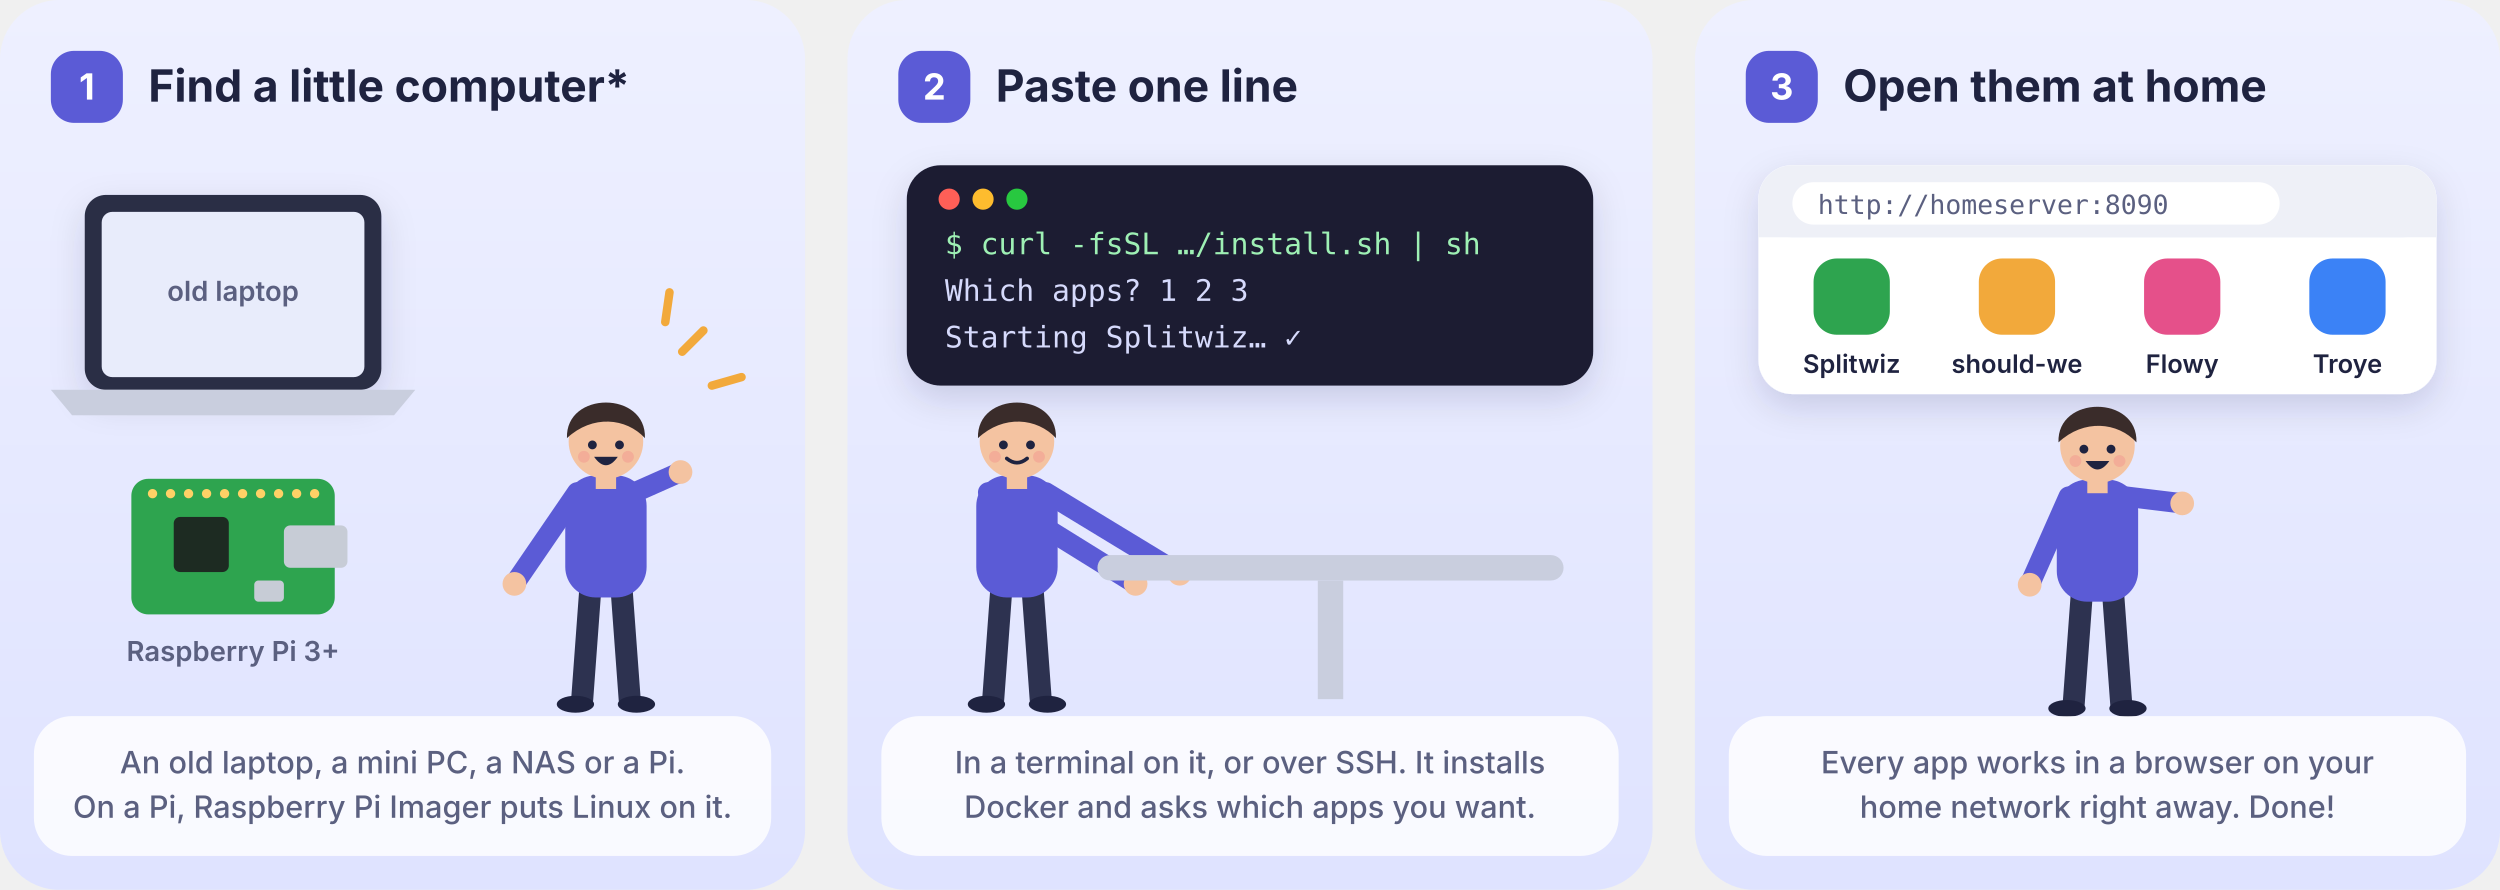
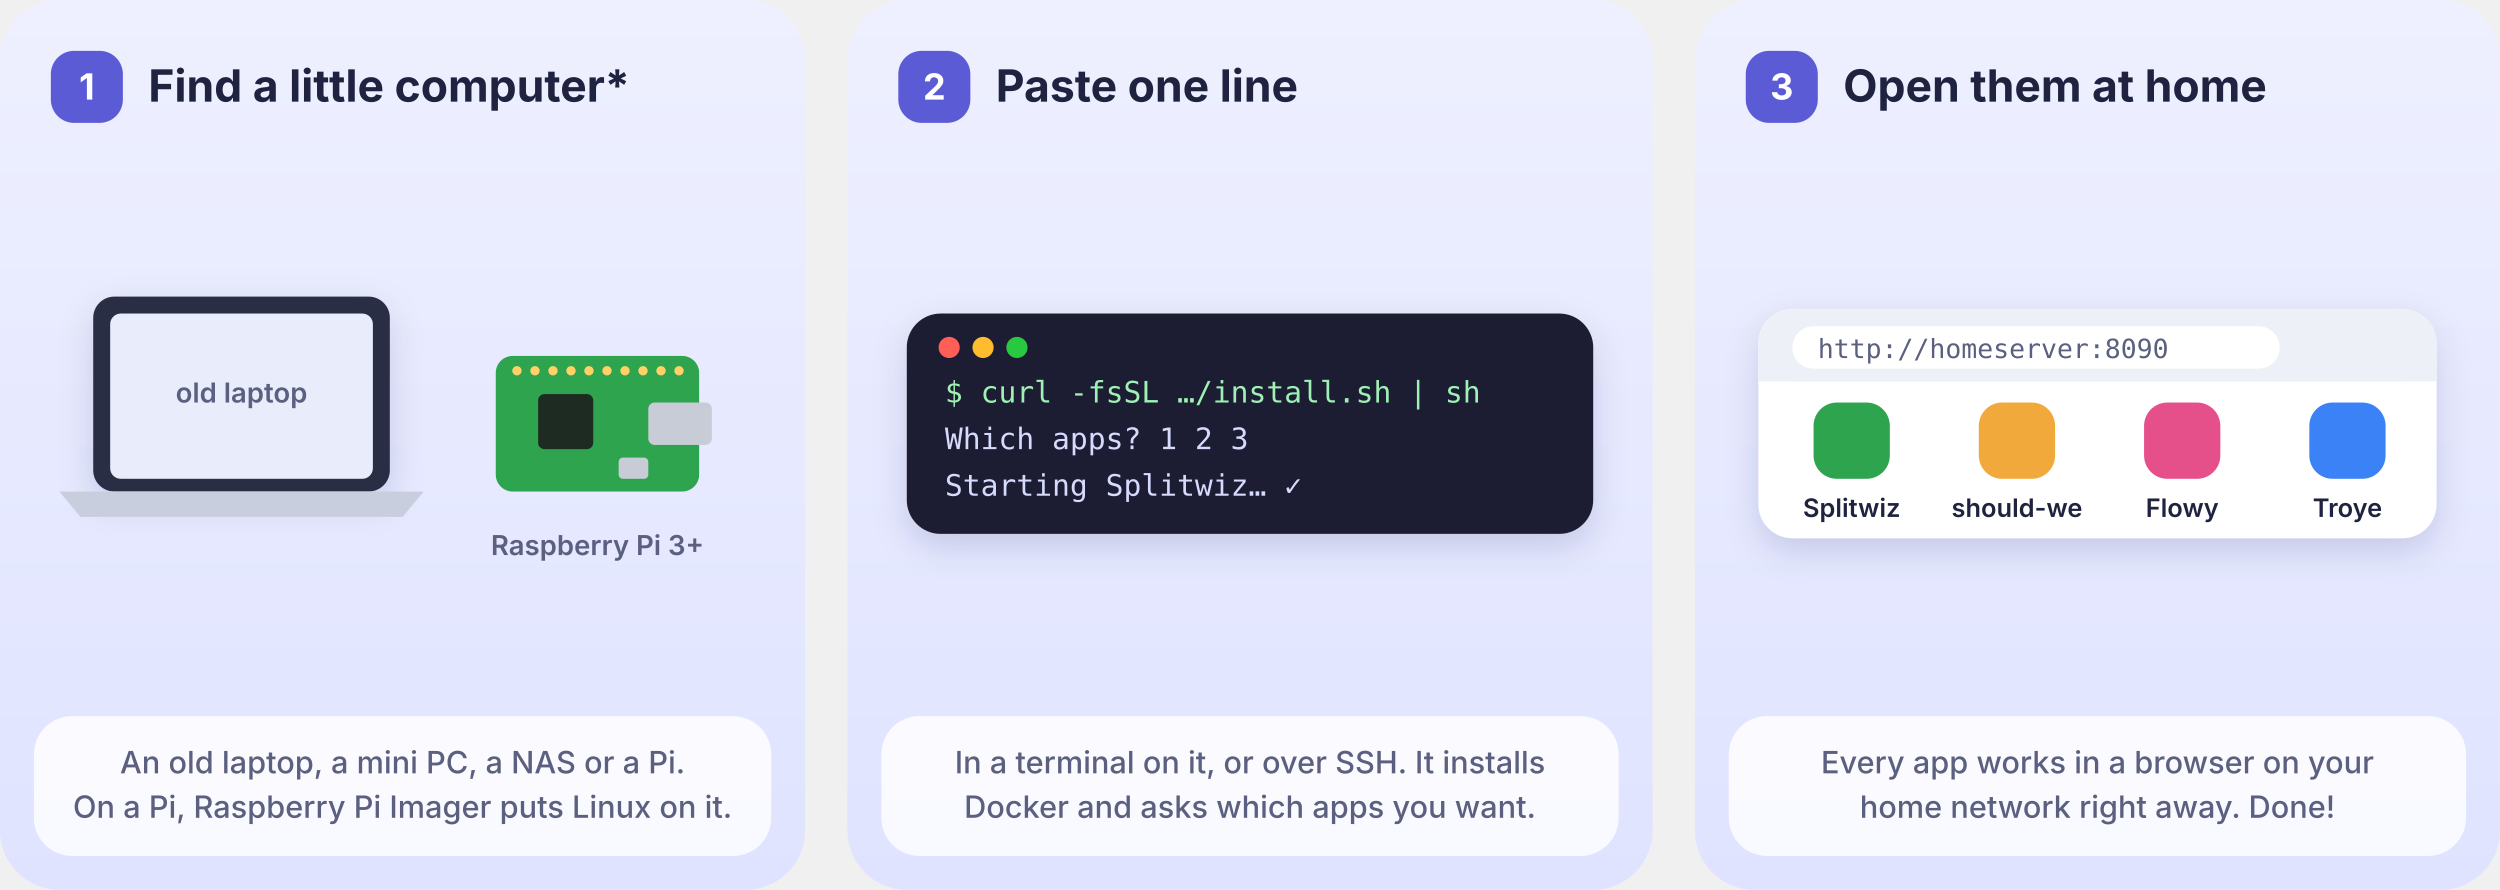
<svg xmlns="http://www.w3.org/2000/svg" viewBox="0 0 1180 420" width="1180" height="420" role="img" aria-labelledby="t d">
  <defs>
    <filter id="sh" x="-20%" y="-20%" width="140%" height="150%">
      <feDropShadow dx="0" dy="6" stdDeviation="8" flood-color="#1f2340" flood-opacity=".14" />
    </filter>
  </defs>
  <g transform="translate(0 0)">
    <linearGradient id="ga" x1="0" y1="0" x2="0" y2="1">
      <stop offset="0" stop-color="#eef0ff" />
      <stop offset="1" stop-color="#dfe3ff" />
    </linearGradient>
    <rect width="380" height="420" rx="28" fill="url(#ga)" />
    <rect x="24" y="24" width="34" height="34" rx="11" fill="#5b5bd6" />
    <text x="41" y="47" font-family="Inter,'Segoe UI',system-ui,-apple-system,Roboto,Helvetica,Arial,sans-serif" font-size="17" font-weight="700" fill="#fff" text-anchor="middle">1</text>
    <text x="70" y="48" font-family="Inter,'Segoe UI',system-ui,-apple-system,Roboto,Helvetica,Arial,sans-serif" font-size="21" font-weight="700" fill="#1f2340" text-anchor="start">Find a little computer*</text>
-     <rect x="40" y="92" width="140" height="92" rx="10" fill="#2a2e45" filter="url(#sh)" />
-     <rect x="48" y="100" width="124" height="78" rx="5" fill="#e8ecfb" />
-     <path d="M24 184 L196 184 L186 196 L34 196 Z" fill="#c9cede" />
-     <text x="110" y="142" font-family="Inter,'Segoe UI',system-ui,-apple-system,Roboto,Helvetica,Arial,sans-serif" font-size="13" font-weight="600" fill="#5b6080" text-anchor="middle">old laptop</text>
-     <g transform="translate(62 226) scale(1)">
-       <rect width="96" height="64" rx="8" fill="#2ea44f" />
-       <rect x="20" y="18" width="26" height="26" rx="3" fill="#1d2b22" />
-       <circle cx="10.0" cy="7" r="2.2" fill="#ffd166" />
-       <circle cx="18.5" cy="7" r="2.2" fill="#ffd166" />
-       <circle cx="27.0" cy="7" r="2.2" fill="#ffd166" />
-       <circle cx="35.5" cy="7" r="2.2" fill="#ffd166" />
-       <circle cx="44.0" cy="7" r="2.2" fill="#ffd166" />
-       <circle cx="52.5" cy="7" r="2.2" fill="#ffd166" />
-       <circle cx="61.0" cy="7" r="2.2" fill="#ffd166" />
-       <circle cx="69.5" cy="7" r="2.2" fill="#ffd166" />
-       <circle cx="78.0" cy="7" r="2.2" fill="#ffd166" />
-       <circle cx="86.5" cy="7" r="2.2" fill="#ffd166" />
-       <rect x="72" y="22" width="30" height="20" rx="3" fill="#c7ccd6" />
-       <rect x="58" y="48" width="14" height="10" rx="2" fill="#c7ccd6" />
+     <g transform="translate(0 0)">
+       <rect x="44" y="140" width="140" height="92" rx="10" fill="#2a2e45" filter="url(#sh)" />
+       <rect x="52" y="148" width="124" height="78" rx="5" fill="#e8ecfb" />
+       <path d="M28 232 L200 232 L190 244 L38 244 Z" fill="#c9cede" />
+       <text x="114" y="190" font-family="Inter,'Segoe UI',system-ui,-apple-system,Roboto,Helvetica,Arial,sans-serif" font-size="13" font-weight="600" fill="#5b6080" text-anchor="middle">old laptop</text>
+       <g transform="translate(234 168) scale(1)">
+         <rect width="96" height="64" rx="8" fill="#2ea44f" />
+         <rect x="20" y="18" width="26" height="26" rx="3" fill="#1d2b22" />
+         <circle cx="10.0" cy="7" r="2.2" fill="#ffd166" />
+         <circle cx="18.5" cy="7" r="2.2" fill="#ffd166" />
+         <circle cx="27.0" cy="7" r="2.2" fill="#ffd166" />
+         <circle cx="35.5" cy="7" r="2.2" fill="#ffd166" />
+         <circle cx="44.0" cy="7" r="2.2" fill="#ffd166" />
+         <circle cx="52.5" cy="7" r="2.2" fill="#ffd166" />
+         <circle cx="61.0" cy="7" r="2.2" fill="#ffd166" />
+         <circle cx="69.5" cy="7" r="2.2" fill="#ffd166" />
+         <circle cx="78.0" cy="7" r="2.2" fill="#ffd166" />
+         <circle cx="86.5" cy="7" r="2.2" fill="#ffd166" />
+         <rect x="72" y="22" width="30" height="20" rx="3" fill="#c7ccd6" />
+         <rect x="58" y="48" width="14" height="10" rx="2" fill="#c7ccd6" />
+       </g>
+       <text x="282" y="262" font-family="Inter,'Segoe UI',system-ui,-apple-system,Roboto,Helvetica,Arial,sans-serif" font-size="13" font-weight="600" fill="#5b6080" text-anchor="middle">Raspberry Pi 3+</text>
    </g>
-     <text x="110" y="312" font-family="Inter,'Segoe UI',system-ui,-apple-system,Roboto,Helvetica,Arial,sans-serif" font-size="13" font-weight="600" fill="#5b6080" text-anchor="middle">Raspberry Pi 3+</text>
-     <g transform="translate(286 330) scale(.8) translate(-286 -330)">
-       <path d="M277 262 L272 330" stroke="#2d3250" stroke-width="13" stroke-linecap="round" />
-       <ellipse cx="268" cy="333" rx="11" ry="5" fill="#1f2340" />
-       <path d="M295 262 L300 330" stroke="#2d3250" stroke-width="13" stroke-linecap="round" />
-       <ellipse cx="304" cy="333" rx="11" ry="5" fill="#1f2340" />
-       <path d="M269 208 L232 262" stroke="#5b5bd6" stroke-width="12" stroke-linecap="round" />
-       <circle cx="232" cy="262" r="7" fill="#f4c3a1" />
-       <path d="M303 208 L330 196" stroke="#5b5bd6" stroke-width="12" stroke-linecap="round" />
-       <circle cx="330" cy="196" r="7" fill="#f4c3a1" />
-       <rect x="262" y="198" width="48" height="72" rx="18" fill="#5b5bd6" />
-       <rect x="280" y="196" width="12" height="10" fill="#f4c3a1" />
-       <circle cx="286" cy="178" r="22" fill="#f4c3a1" />
-       <path d="M263 176 C262 148 310 148 309 176 C298 164 278 162 263 176 Z" fill="#3a2c2a" />
-       <circle cx="278" cy="180" r="2.6" fill="#1f2340" />
-       <circle cx="294" cy="180" r="2.6" fill="#1f2340" />
-       <circle cx="273" cy="187" r="3.5" fill="#f29b8f" opacity=".55" />
-       <circle cx="299" cy="187" r="3.5" fill="#f29b8f" opacity=".55" />
-       <path d="M279 187 Q286 197 293 187 Z" fill="#1f2340" />
-     </g>
-     <path d="M322 166 l10 -10 M336 182 l14 -4 M314 152 l2 -14" stroke="#f2a93b" stroke-width="4" stroke-linecap="round" />
    <rect x="16" y="338" width="348" height="66" rx="18" fill="#fff" opacity=".82" />
    <text x="190.0" y="365" font-family="Inter,'Segoe UI',system-ui,-apple-system,Roboto,Helvetica,Arial,sans-serif" font-size="14.5" font-weight="500" fill="#5b6080" text-anchor="middle">An old laptop, a mini PC, a NAS or a Pi.</text>
    <text x="190.0" y="386" font-family="Inter,'Segoe UI',system-ui,-apple-system,Roboto,Helvetica,Arial,sans-serif" font-size="14.5" font-weight="500" fill="#5b6080" text-anchor="middle">On a Pi, Raspberry Pi Imager puts Linux on it.</text>
  </g>
  <g transform="translate(400 0)">
    <linearGradient id="gb" x1="0" y1="0" x2="0" y2="1">
      <stop offset="0" stop-color="#eef0ff" />
      <stop offset="1" stop-color="#dfe3ff" />
    </linearGradient>
    <rect width="380" height="420" rx="28" fill="url(#gb)" />
    <rect x="24" y="24" width="34" height="34" rx="11" fill="#5b5bd6" />
    <text x="41" y="47" font-family="Inter,'Segoe UI',system-ui,-apple-system,Roboto,Helvetica,Arial,sans-serif" font-size="17" font-weight="700" fill="#fff" text-anchor="middle">2</text>
    <text x="70" y="48" font-family="Inter,'Segoe UI',system-ui,-apple-system,Roboto,Helvetica,Arial,sans-serif" font-size="21" font-weight="700" fill="#1f2340" text-anchor="start">Paste one line</text>
-     <rect x="28" y="78" width="324" height="104" rx="16" fill="#1c1f33" filter="url(#sh)" />
-     <circle cx="48" cy="94" r="5" fill="#ff5f57" />
-     <circle cx="64" cy="94" r="5" fill="#febc2e" />
-     <circle cx="80" cy="94" r="5" fill="#28c840" />
-     <text x="46" y="120" font-family="'JetBrains Mono','SF Mono',Menlo,Consolas,monospace" font-size="14" font-weight="500" fill="#9ef0b4" text-anchor="start">$ curl -fsSL …/install.sh | sh</text>
-     <text x="46" y="142" font-family="'JetBrains Mono','SF Mono',Menlo,Consolas,monospace" font-size="14" font-weight="500" fill="#d6dafc" text-anchor="start">Which apps? 1 2 3</text>
-     <text x="46" y="164" font-family="'JetBrains Mono','SF Mono',Menlo,Consolas,monospace" font-size="14" font-weight="500" fill="#d6dafc" text-anchor="start">Starting Splitwiz… ✓</text>
-     <g transform="translate(80 330) scale(.8) translate(-80 -330)">
-       <path d="M71 262 L66 330" stroke="#2d3250" stroke-width="13" stroke-linecap="round" />
-       <ellipse cx="62" cy="333" rx="11" ry="5" fill="#1f2340" />
-       <path d="M89 262 L94 330" stroke="#2d3250" stroke-width="13" stroke-linecap="round" />
-       <ellipse cx="98" cy="333" rx="11" ry="5" fill="#1f2340" />
-       <path d="M63 208 L150 262" stroke="#5b5bd6" stroke-width="12" stroke-linecap="round" />
-       <circle cx="150" cy="262" r="7" fill="#f4c3a1" />
-       <path d="M97 208 L176 256" stroke="#5b5bd6" stroke-width="12" stroke-linecap="round" />
-       <circle cx="176" cy="256" r="7" fill="#f4c3a1" />
-       <rect x="56" y="198" width="48" height="72" rx="18" fill="#5b5bd6" />
-       <rect x="74" y="196" width="12" height="10" fill="#f4c3a1" />
-       <circle cx="80" cy="178" r="22" fill="#f4c3a1" />
-       <path d="M57 176 C56 148 104 148 103 176 C92 164 72 162 57 176 Z" fill="#3a2c2a" />
-       <circle cx="72" cy="180" r="2.6" fill="#1f2340" />
-       <circle cx="88" cy="180" r="2.6" fill="#1f2340" />
-       <circle cx="67" cy="187" r="3.5" fill="#f29b8f" opacity=".55" />
-       <circle cx="93" cy="187" r="3.5" fill="#f29b8f" opacity=".55" />
-       <path d="M74 188 Q80 193 86 188" stroke="#1f2340" stroke-width="2.2" fill="none" stroke-linecap="round" />
+     <g transform="translate(0 70)">
+       <rect x="28" y="78" width="324" height="104" rx="16" fill="#1c1f33" filter="url(#sh)" />
+       <circle cx="48" cy="94" r="5" fill="#ff5f57" />
+       <circle cx="64" cy="94" r="5" fill="#febc2e" />
+       <circle cx="80" cy="94" r="5" fill="#28c840" />
+       <text x="46" y="120" font-family="'JetBrains Mono','SF Mono',Menlo,Consolas,monospace" font-size="14" font-weight="500" fill="#9ef0b4" text-anchor="start">$ curl -fsSL …/install.sh | sh</text>
+       <text x="46" y="142" font-family="'JetBrains Mono','SF Mono',Menlo,Consolas,monospace" font-size="14" font-weight="500" fill="#d6dafc" text-anchor="start">Which apps? 1 2 3</text>
+       <text x="46" y="164" font-family="'JetBrains Mono','SF Mono',Menlo,Consolas,monospace" font-size="14" font-weight="500" fill="#d6dafc" text-anchor="start">Starting Splitwiz… ✓</text>
    </g>
-     <rect x="118" y="262" width="220" height="12" rx="6" fill="#c9cede" />
-     <rect x="222" y="274" width="12" height="56" fill="#c9cede" />
    <rect x="16" y="338" width="348" height="66" rx="18" fill="#fff" opacity=".82" />
    <text x="190.0" y="365" font-family="Inter,'Segoe UI',system-ui,-apple-system,Roboto,Helvetica,Arial,sans-serif" font-size="14.5" font-weight="500" fill="#5b6080" text-anchor="middle">In a terminal on it, or over SSH. It installs</text>
    <text x="190.0" y="386" font-family="Inter,'Segoe UI',system-ui,-apple-system,Roboto,Helvetica,Arial,sans-serif" font-size="14.5" font-weight="500" fill="#5b6080" text-anchor="middle">Docker and asks which apps you want.</text>
  </g>
  <g transform="translate(800 0)">
    <linearGradient id="gc" x1="0" y1="0" x2="0" y2="1">
      <stop offset="0" stop-color="#eef0ff" />
      <stop offset="1" stop-color="#dfe3ff" />
    </linearGradient>
    <rect width="380" height="420" rx="28" fill="url(#gc)" />
    <rect x="24" y="24" width="34" height="34" rx="11" fill="#5b5bd6" />
    <text x="41" y="47" font-family="Inter,'Segoe UI',system-ui,-apple-system,Roboto,Helvetica,Arial,sans-serif" font-size="17" font-weight="700" fill="#fff" text-anchor="middle">3</text>
    <text x="70" y="48" font-family="Inter,'Segoe UI',system-ui,-apple-system,Roboto,Helvetica,Arial,sans-serif" font-size="21" font-weight="700" fill="#1f2340" text-anchor="start">Open them at home</text>
-     <rect x="30" y="78" width="320" height="108" rx="16" fill="#fff" filter="url(#sh)" />
-     <rect x="30" y="78" width="320" height="34" rx="16" fill="#eef0f7" />
-     <rect x="30" y="96" width="320" height="16" fill="#eef0f7" />
-     <rect x="46" y="86" width="230" height="20" rx="10" fill="#fff" />
-     <text x="58" y="101" font-family="'JetBrains Mono','SF Mono',Menlo,Consolas,monospace" font-size="12.5" font-weight="500" fill="#5b6080" text-anchor="start">http://homeserver:8090</text>
-     <rect x="56" y="122" width="36" height="36" rx="11" fill="#2ea44f" />
-     <text x="74" y="176" font-family="Inter,'Segoe UI',system-ui,-apple-system,Roboto,Helvetica,Arial,sans-serif" font-size="12" font-weight="600" fill="#1f2340" text-anchor="middle">Splitwiz</text>
-     <rect x="134" y="122" width="36" height="36" rx="11" fill="#f2a93b" />
-     <text x="152" y="176" font-family="Inter,'Segoe UI',system-ui,-apple-system,Roboto,Helvetica,Arial,sans-serif" font-size="12" font-weight="600" fill="#1f2340" text-anchor="middle">should-we</text>
-     <rect x="212" y="122" width="36" height="36" rx="11" fill="#e5508a" />
-     <text x="230" y="176" font-family="Inter,'Segoe UI',system-ui,-apple-system,Roboto,Helvetica,Arial,sans-serif" font-size="12" font-weight="600" fill="#1f2340" text-anchor="middle">Flowy</text>
-     <rect x="290" y="122" width="36" height="36" rx="11" fill="#3b82f6" />
-     <text x="308" y="176" font-family="Inter,'Segoe UI',system-ui,-apple-system,Roboto,Helvetica,Arial,sans-serif" font-size="12" font-weight="600" fill="#1f2340" text-anchor="middle">Troye</text>
-     <g transform="translate(190 332) scale(.8) translate(-190 -332)">
-       <path d="M181 264 L176 332" stroke="#2d3250" stroke-width="13" stroke-linecap="round" />
-       <ellipse cx="172" cy="335" rx="11" ry="5" fill="#1f2340" />
-       <path d="M199 264 L204 332" stroke="#2d3250" stroke-width="13" stroke-linecap="round" />
-       <ellipse cx="208" cy="335" rx="11" ry="5" fill="#1f2340" />
-       <path d="M173 210 L150 262" stroke="#5b5bd6" stroke-width="12" stroke-linecap="round" />
-       <circle cx="150" cy="262" r="7" fill="#f4c3a1" />
-       <path d="M207 210 L240 214" stroke="#5b5bd6" stroke-width="12" stroke-linecap="round" />
-       <circle cx="240" cy="214" r="7" fill="#f4c3a1" />
-       <rect x="166" y="200" width="48" height="72" rx="18" fill="#5b5bd6" />
-       <rect x="184" y="198" width="12" height="10" fill="#f4c3a1" />
-       <circle cx="190" cy="180" r="22" fill="#f4c3a1" />
-       <path d="M167 178 C166 150 214 150 213 178 C202 166 182 164 167 178 Z" fill="#3a2c2a" />
-       <circle cx="182" cy="182" r="2.6" fill="#1f2340" />
-       <circle cx="198" cy="182" r="2.6" fill="#1f2340" />
-       <circle cx="177" cy="189" r="3.5" fill="#f29b8f" opacity=".55" />
-       <circle cx="203" cy="189" r="3.5" fill="#f29b8f" opacity=".55" />
-       <path d="M183 189 Q190 199 197 189 Z" fill="#1f2340" />
+     <g transform="translate(0 68)">
+       <rect x="30" y="78" width="320" height="108" rx="16" fill="#fff" filter="url(#sh)" />
+       <rect x="30" y="78" width="320" height="34" rx="16" fill="#eef0f7" />
+       <rect x="30" y="96" width="320" height="16" fill="#eef0f7" />
+       <rect x="46" y="86" width="230" height="20" rx="10" fill="#fff" />
+       <text x="58" y="101" font-family="'JetBrains Mono','SF Mono',Menlo,Consolas,monospace" font-size="12.5" font-weight="500" fill="#5b6080" text-anchor="start">http://homeserver:8090</text>
+       <rect x="56" y="122" width="36" height="36" rx="11" fill="#2ea44f" />
+       <text x="74" y="176" font-family="Inter,'Segoe UI',system-ui,-apple-system,Roboto,Helvetica,Arial,sans-serif" font-size="12" font-weight="600" fill="#1f2340" text-anchor="middle">Splitwiz</text>
+       <rect x="134" y="122" width="36" height="36" rx="11" fill="#f2a93b" />
+       <text x="152" y="176" font-family="Inter,'Segoe UI',system-ui,-apple-system,Roboto,Helvetica,Arial,sans-serif" font-size="12" font-weight="600" fill="#1f2340" text-anchor="middle">should-we</text>
+       <rect x="212" y="122" width="36" height="36" rx="11" fill="#e5508a" />
+       <text x="230" y="176" font-family="Inter,'Segoe UI',system-ui,-apple-system,Roboto,Helvetica,Arial,sans-serif" font-size="12" font-weight="600" fill="#1f2340" text-anchor="middle">Flowy</text>
+       <rect x="290" y="122" width="36" height="36" rx="11" fill="#3b82f6" />
+       <text x="308" y="176" font-family="Inter,'Segoe UI',system-ui,-apple-system,Roboto,Helvetica,Arial,sans-serif" font-size="12" font-weight="600" fill="#1f2340" text-anchor="middle">Troye</text>
    </g>
    <rect x="16" y="338" width="348" height="66" rx="18" fill="#fff" opacity=".82" />
    <text x="190.0" y="365" font-family="Inter,'Segoe UI',system-ui,-apple-system,Roboto,Helvetica,Arial,sans-serif" font-size="14.5" font-weight="500" fill="#5b6080" text-anchor="middle">Every app works in a browser on your</text>
    <text x="190.0" y="386" font-family="Inter,'Segoe UI',system-ui,-apple-system,Roboto,Helvetica,Arial,sans-serif" font-size="14.5" font-weight="500" fill="#5b6080" text-anchor="middle">home network right away. Done!</text>
  </g>
</svg>
